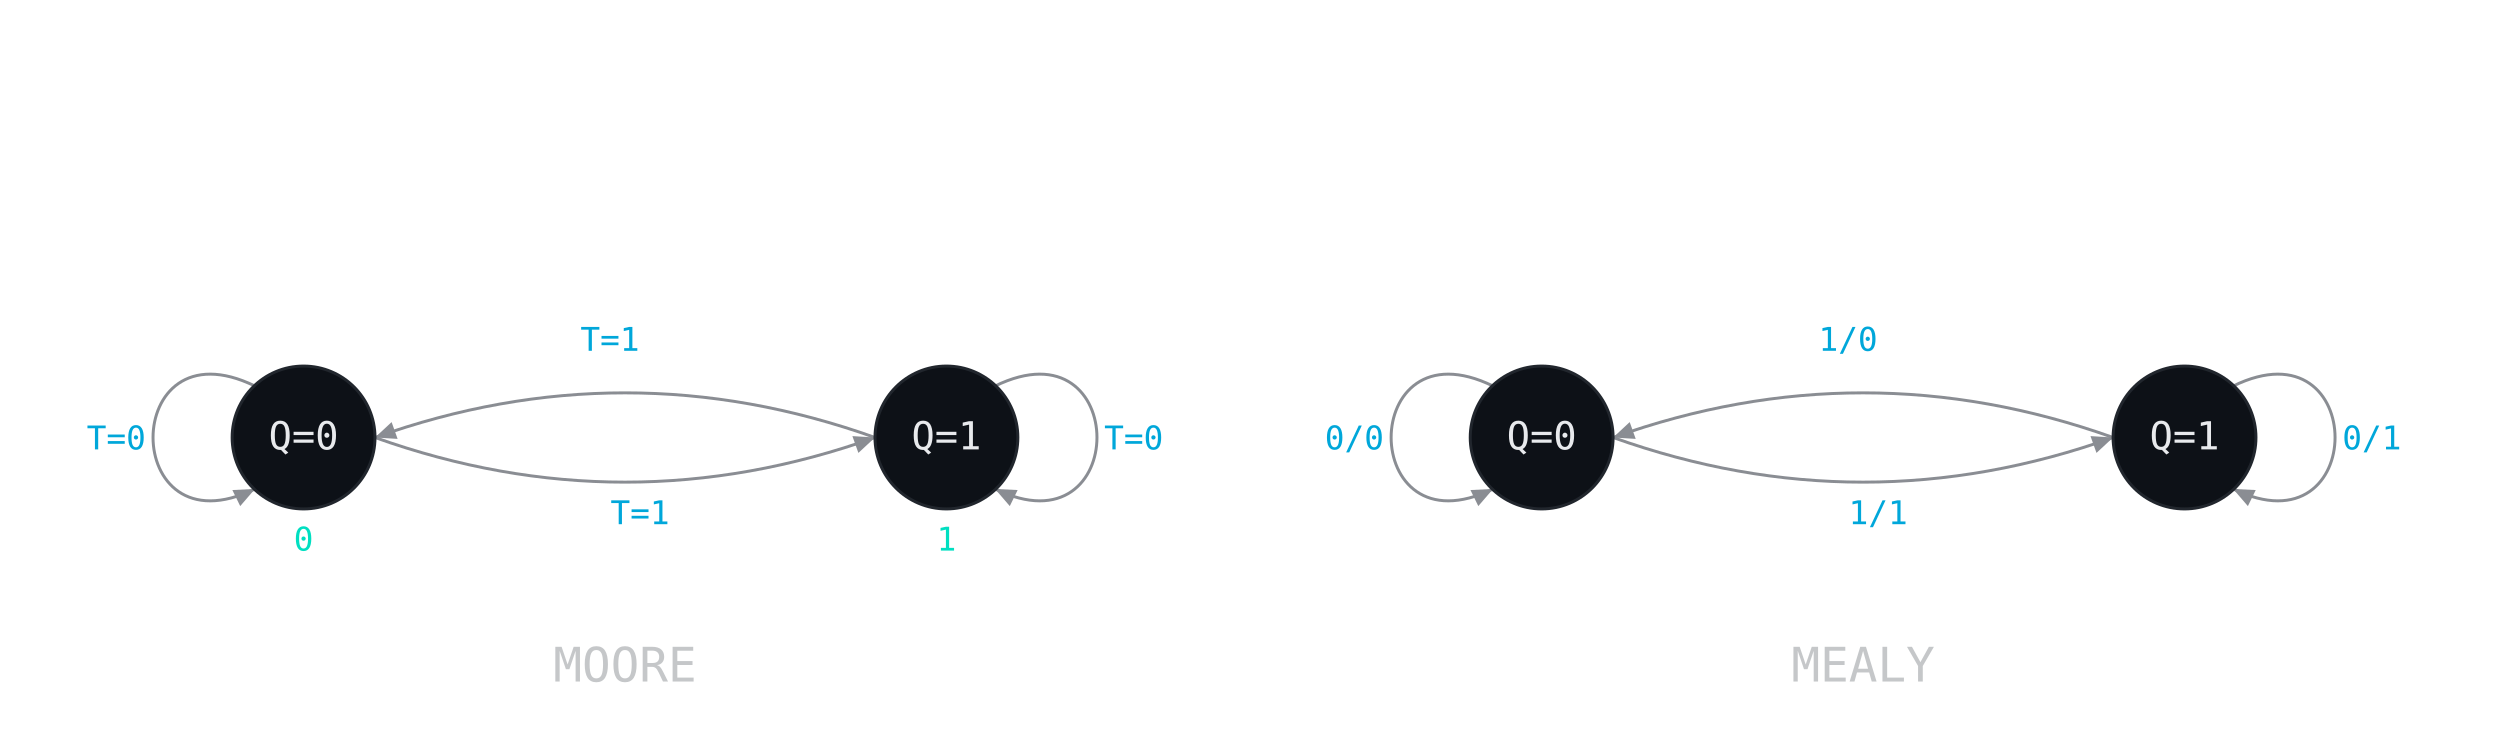
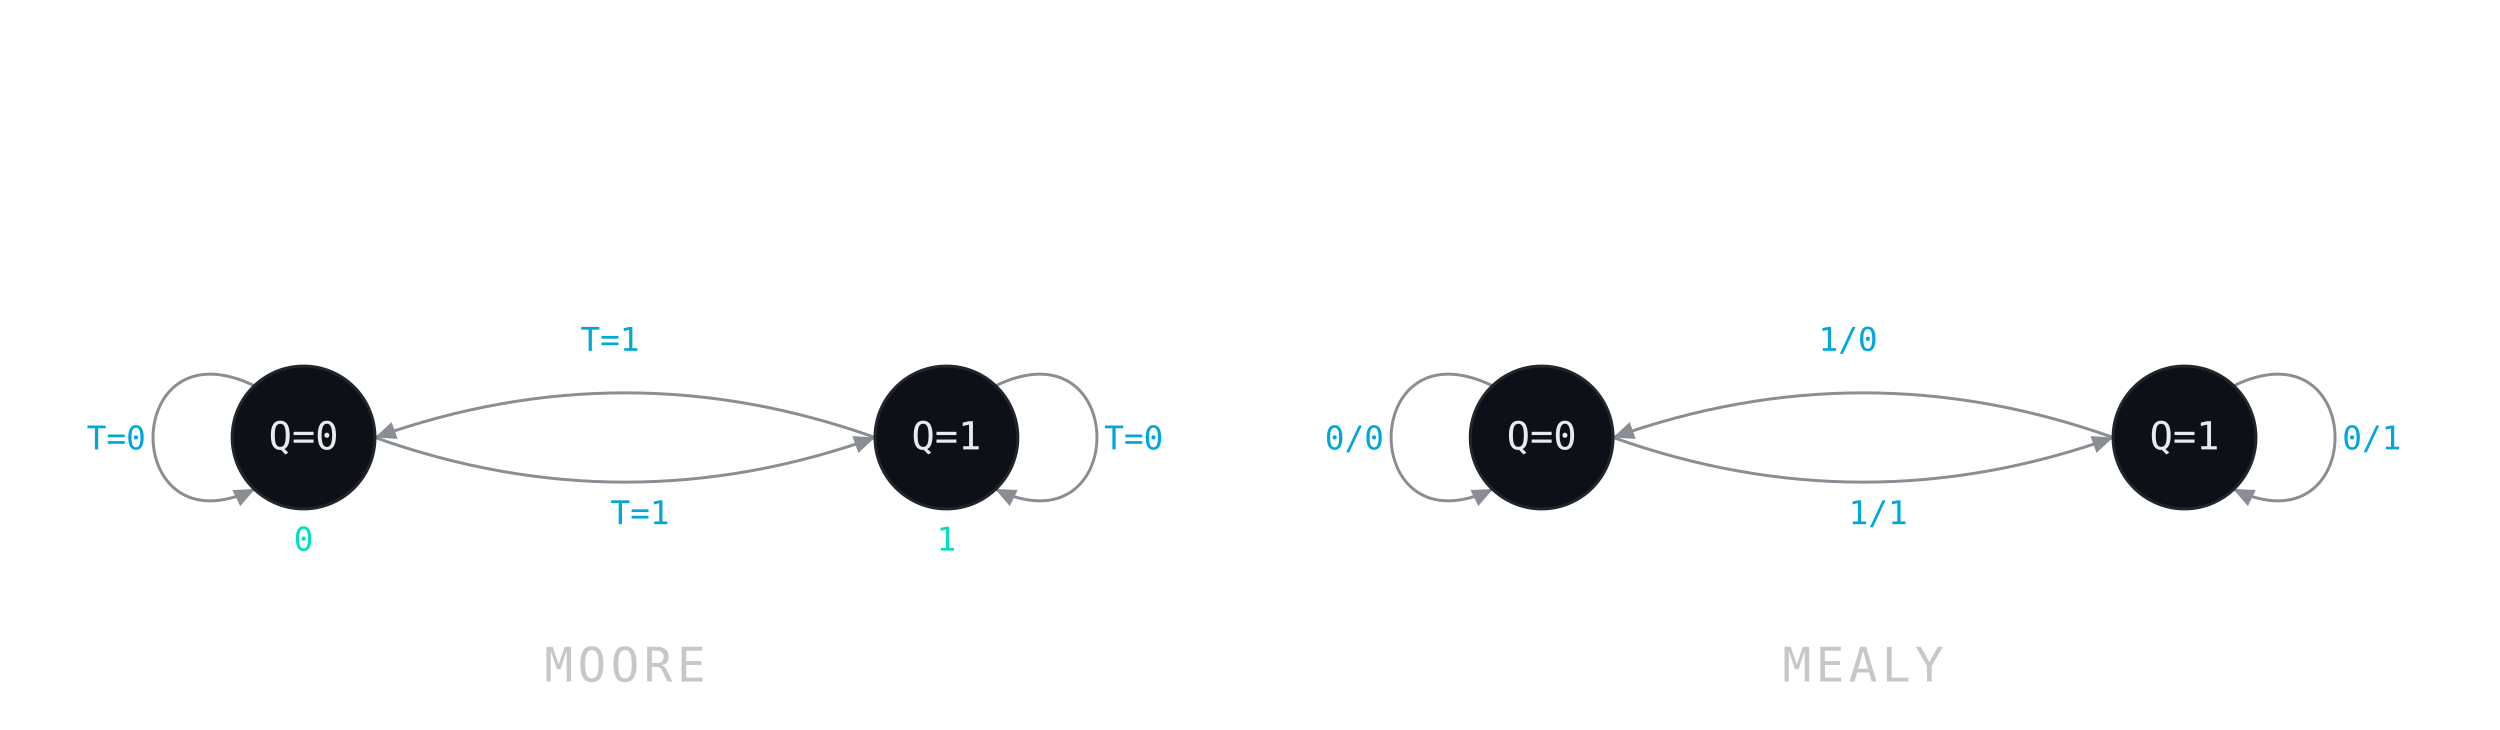
<svg xmlns="http://www.w3.org/2000/svg" viewBox="0 0 840 245" role="img" aria-label="T Flip-Flop state machine">
  <path d="M85.68,129.72 C40,107.4 40,186.6 85.68,164.28" fill="none" stroke="#8a8d93" stroke-width="1" />
  <path d="M85.68,164.28 L80.71,170.05 L78.07,164.66 Z" fill="#8a8d93" />
  <text x="49" y="151" fill="#00a7da" font-family="Consolas" font-size="11" font-weight="400" text-anchor="end">T=0</text>
  <path d="M126,147 Q210,177 294,147" fill="none" stroke="#8a8d93" stroke-width="1" />
  <path d="M294,147 L288.42,152.18 L286.4,146.53 Z" fill="#8a8d93" />
  <text x="215.05" y="176.13" fill="#00a7da" font-family="Consolas" font-size="11" font-weight="400" text-anchor="middle">T=1</text>
  <path d="M294,147 Q210,117 126,147" fill="none" stroke="#8a8d93" stroke-width="1" />
  <path d="M126,147 L131.58,141.82 L133.6,147.47 Z" fill="#8a8d93" />
  <text x="204.95" y="117.87" fill="#00a7da" font-family="Consolas" font-size="11" font-weight="400" text-anchor="middle">T=1</text>
  <path d="M334.32,129.72 C380,107.4 380,186.6 334.32,164.28" fill="none" stroke="#8a8d93" stroke-width="1" />
  <path d="M334.32,164.28 L341.93,164.66 L339.29,170.05 Z" fill="#8a8d93" />
  <text x="371" y="151" fill="#00a7da" font-family="Consolas" font-size="11" font-weight="400" text-anchor="start">T=0</text>
  <circle cx="102" cy="147" r="24" fill="#0d1117" stroke="#21262d" stroke-width="1" />
  <text x="102" y="151" fill="#e8eaed" font-family="Consolas" font-size="13" font-weight="400" text-anchor="middle">Q=0</text>
  <text x="102" y="185" fill="#00dfc1" font-family="Consolas" font-size="11" font-weight="400" text-anchor="middle">0</text>
  <circle cx="318" cy="147" r="24" fill="#0d1117" stroke="#21262d" stroke-width="1" />
  <text x="318" y="151" fill="#e8eaed" font-family="Consolas" font-size="13" font-weight="400" text-anchor="middle">Q=1</text>
  <text x="318" y="185" fill="#00dfc1" font-family="Consolas" font-size="11" font-weight="400" text-anchor="middle">1</text>
-   <text x="210" y="229" fill="#c5c7c9" font-family="Consolas" font-size="16" font-weight="400" text-anchor="middle">MOORE</text>
+   <text x="210" y="229" fill="#c5c7c9" font-family="Consolas" font-size="16" font-weight="400" text-anchor="middle" letter-spacing="1.5px">MOORE</text>
  <path d="M501.68,129.72 C456,107.4 456,186.6 501.68,164.28" fill="none" stroke="#8a8d93" stroke-width="1" />
  <path d="M501.68,164.28 L496.71,170.05 L494.07,164.66 Z" fill="#8a8d93" />
  <text x="465" y="151" fill="#00a7da" font-family="Consolas" font-size="11" font-weight="400" text-anchor="end">0/0</text>
  <path d="M542,147 Q626,177 710,147" fill="none" stroke="#8a8d93" stroke-width="1" />
  <path d="M710,147 L704.42,152.18 L702.4,146.53 Z" fill="#8a8d93" />
  <text x="631.05" y="176.13" fill="#00a7da" font-family="Consolas" font-size="11" font-weight="400" text-anchor="middle">1/1</text>
  <path d="M710,147 Q626,117 542,147" fill="none" stroke="#8a8d93" stroke-width="1" />
  <path d="M542,147 L547.58,141.82 L549.6,147.47 Z" fill="#8a8d93" />
  <text x="620.95" y="117.87" fill="#00a7da" font-family="Consolas" font-size="11" font-weight="400" text-anchor="middle">1/0</text>
  <path d="M750.32,129.72 C796,107.4 796,186.6 750.32,164.28" fill="none" stroke="#8a8d93" stroke-width="1" />
  <path d="M750.32,164.28 L757.93,164.66 L755.29,170.05 Z" fill="#8a8d93" />
  <text x="787" y="151" fill="#00a7da" font-family="Consolas" font-size="11" font-weight="400" text-anchor="start">0/1</text>
  <circle cx="518" cy="147" r="24" fill="#0d1117" stroke="#21262d" stroke-width="1" />
  <text x="518" y="151" fill="#e8eaed" font-family="Consolas" font-size="13" font-weight="400" text-anchor="middle">Q=0</text>
  <circle cx="734" cy="147" r="24" fill="#0d1117" stroke="#21262d" stroke-width="1" />
  <text x="734" y="151" fill="#e8eaed" font-family="Consolas" font-size="13" font-weight="400" text-anchor="middle">Q=1</text>
-   <text x="626" y="229" fill="#c5c7c9" font-family="Consolas" font-size="16" font-weight="400" text-anchor="middle">MEALY</text>
+   <text x="626" y="229" fill="#c5c7c9" font-family="Consolas" font-size="16" font-weight="400" text-anchor="middle" letter-spacing="1.5px">MEALY</text>
</svg>
